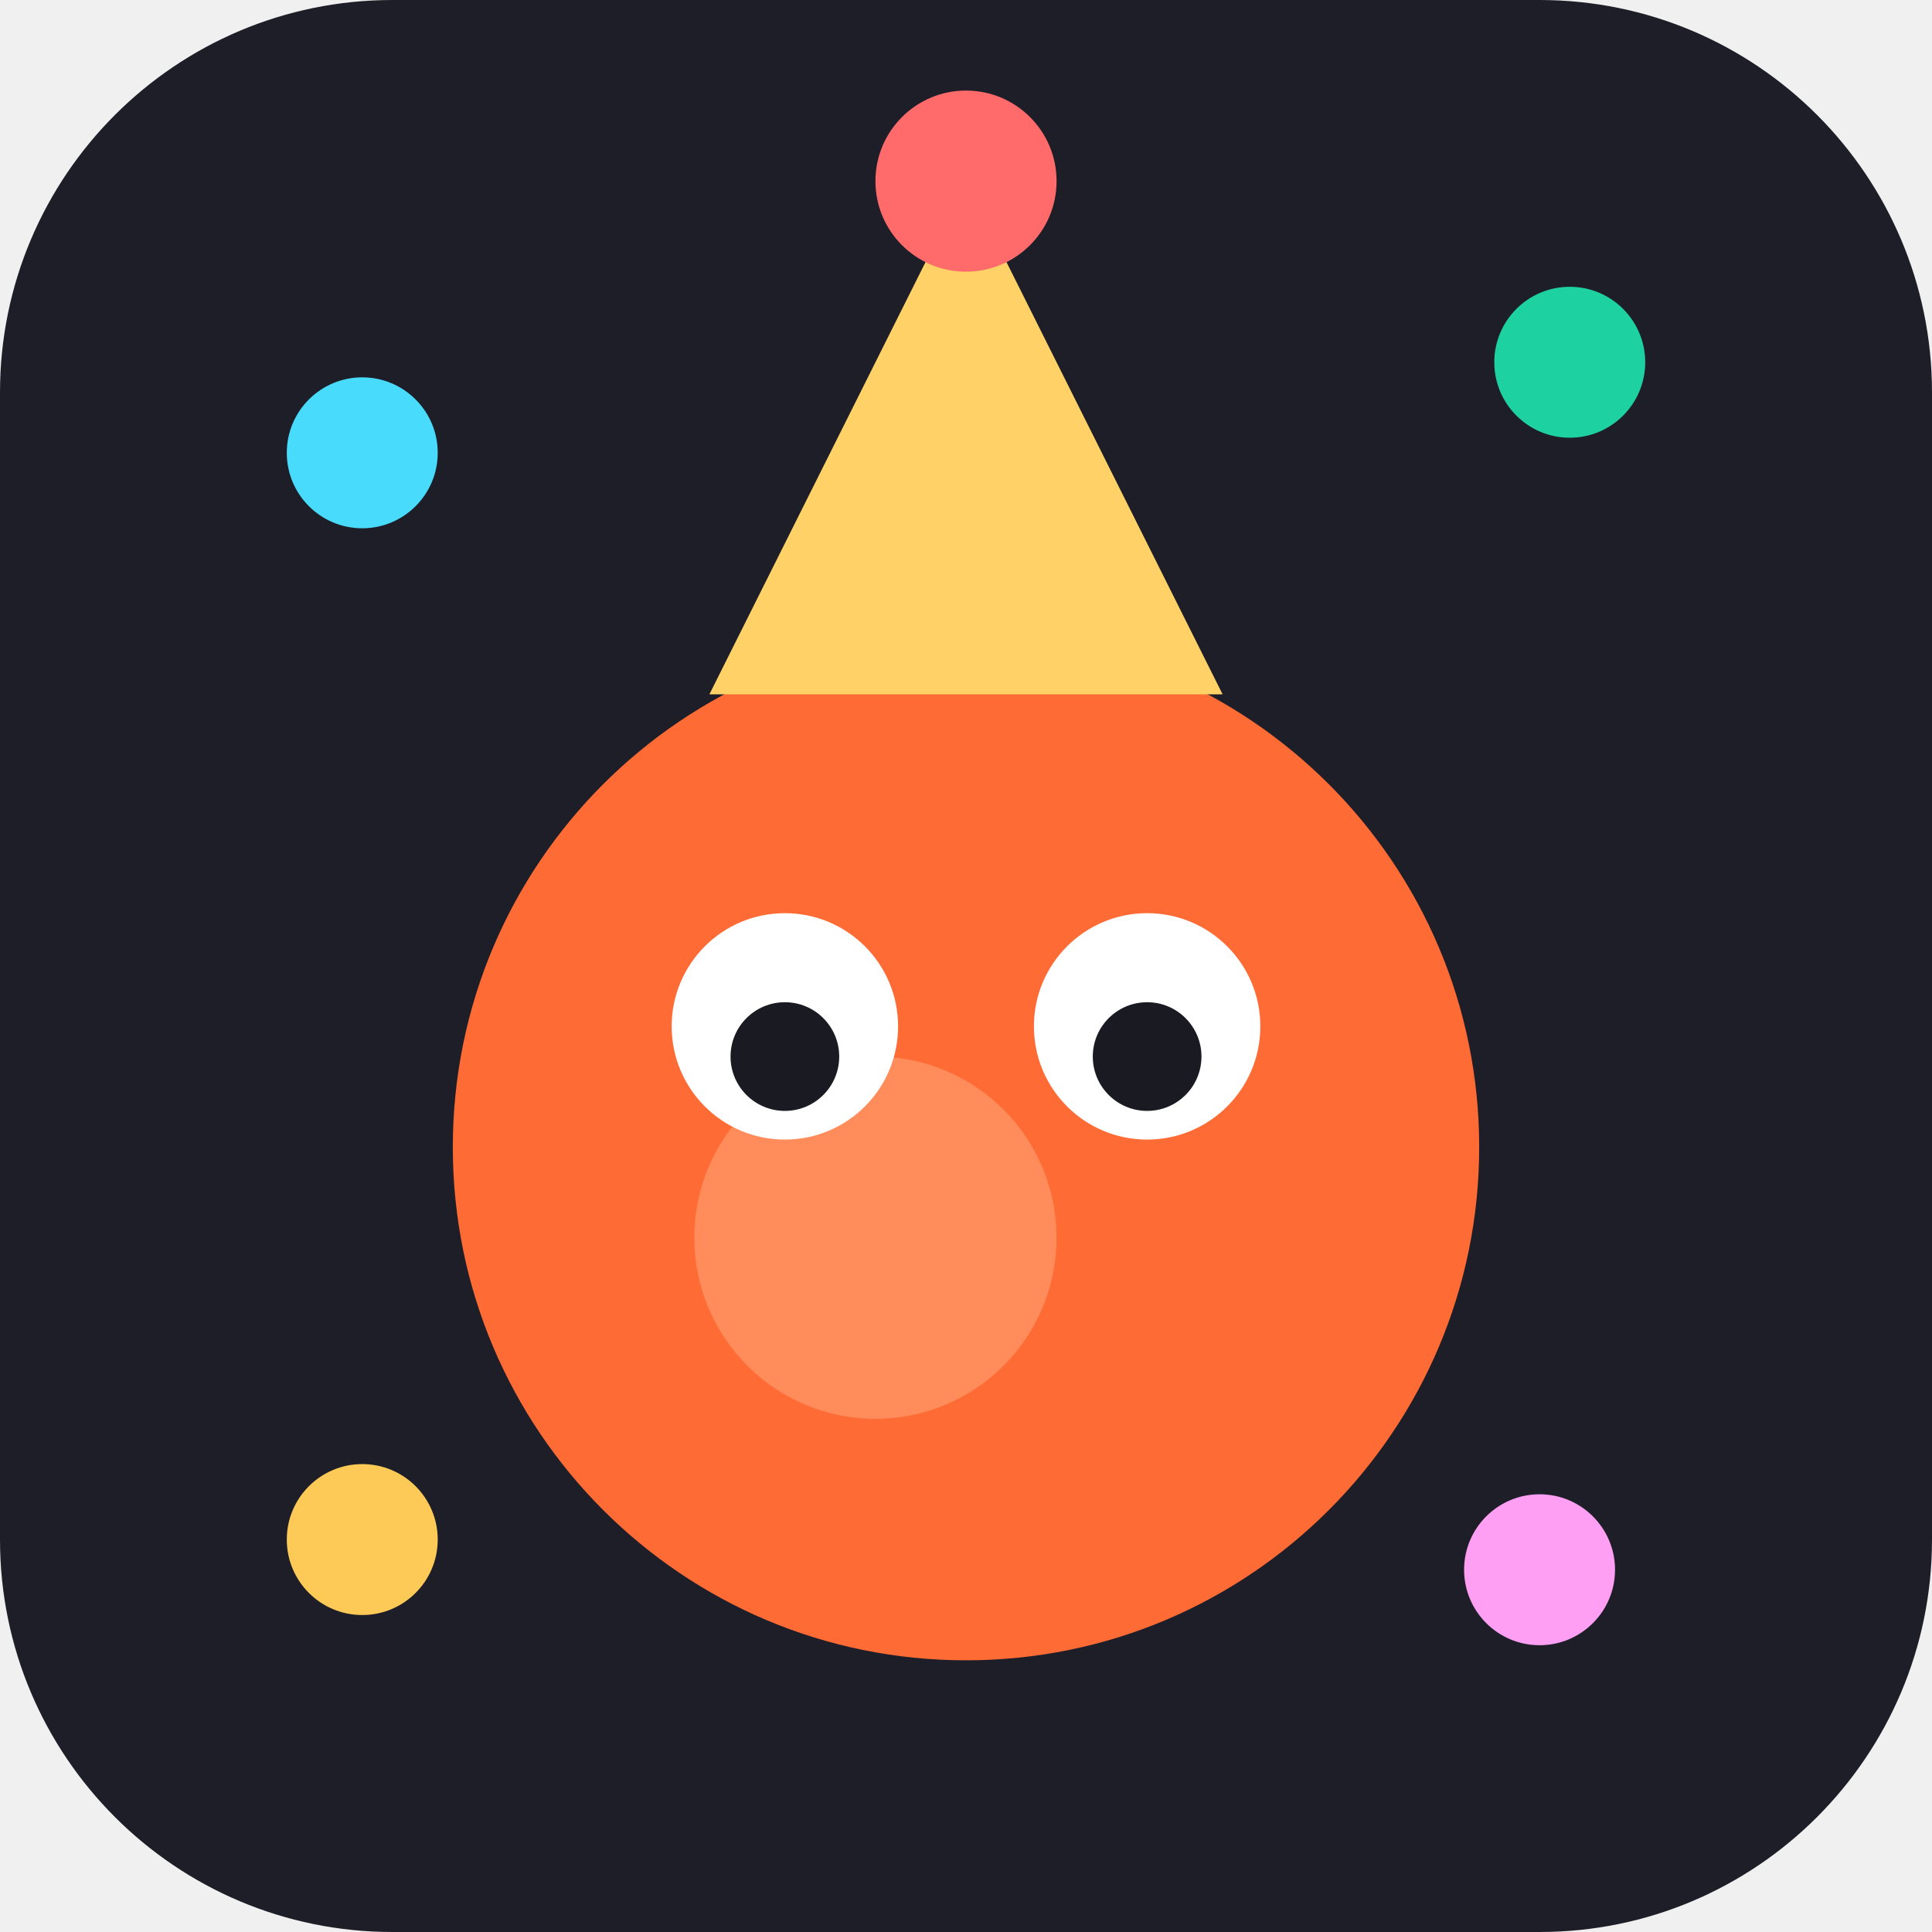
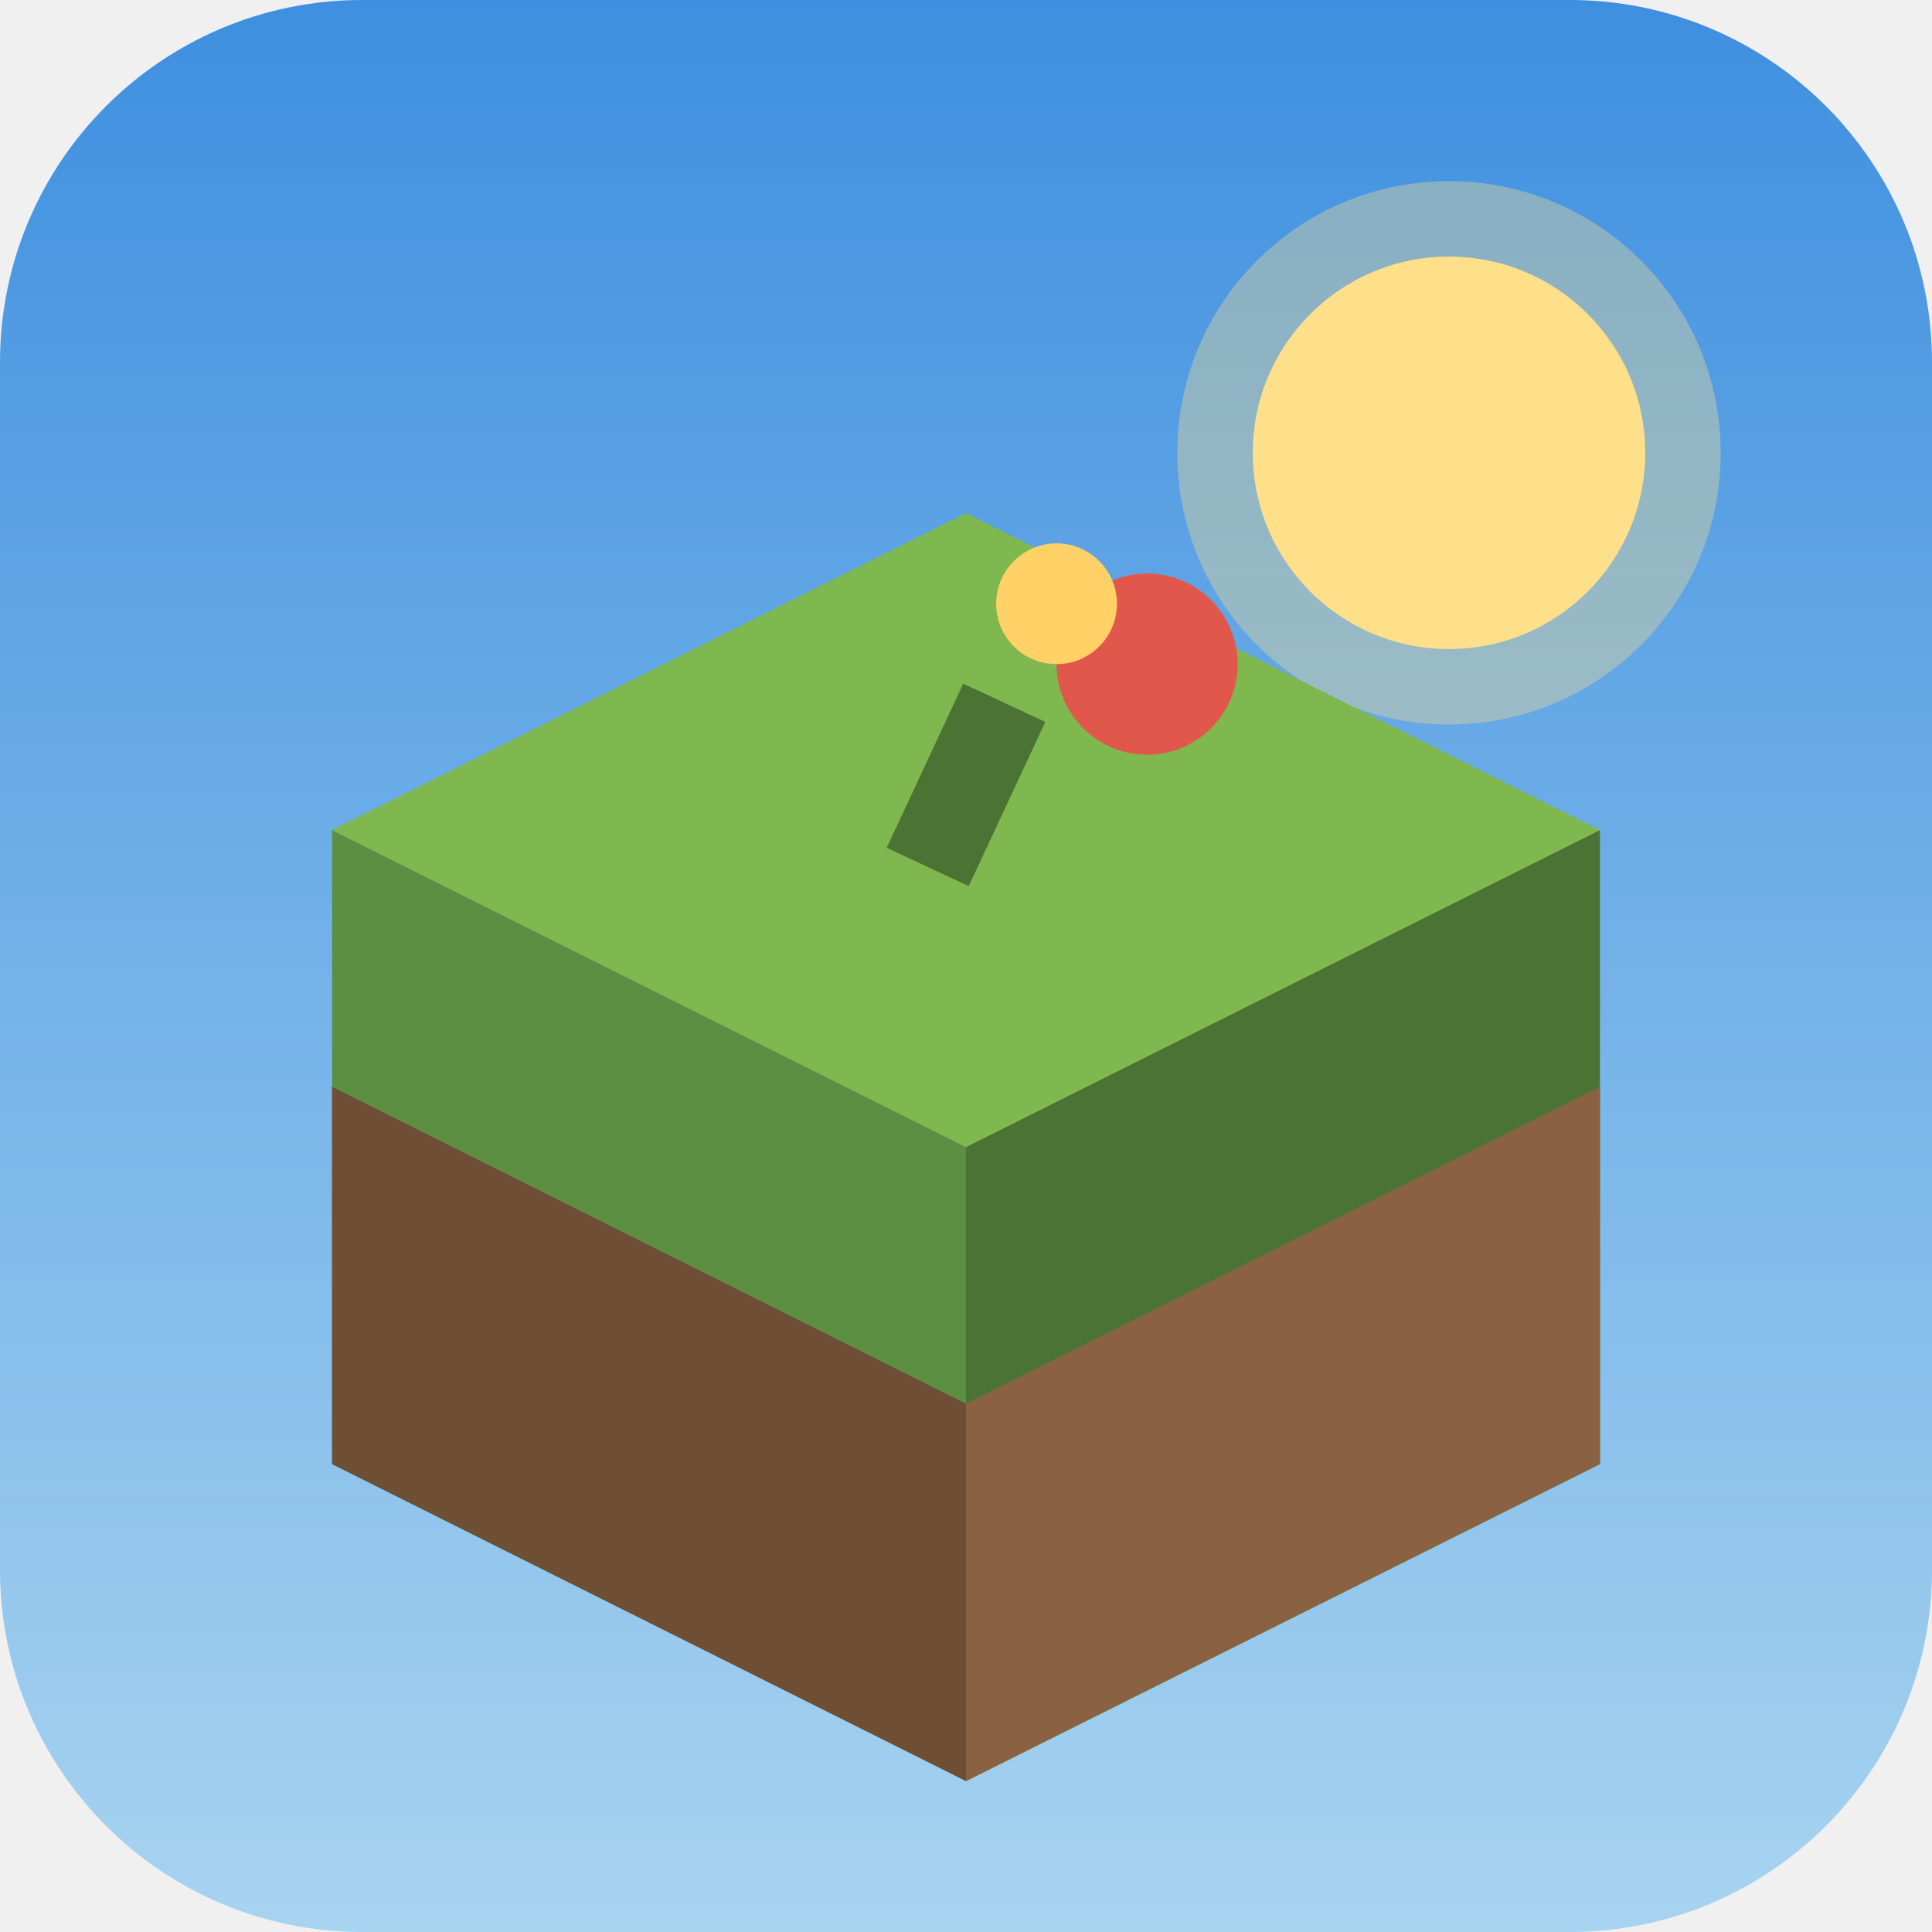
<svg xmlns="http://www.w3.org/2000/svg" width="128" height="128" viewBox="0 0 128 128">
-   <rect width="128" height="128" rx="26" fill="#1e1e28" />
-   <circle cx="24" cy="30" r="5" fill="#48dbfb" />
-   <circle cx="104" cy="24" r="5" fill="#1dd1a1" />
-   <circle cx="102" cy="104" r="5" fill="#ff9ff3" />
-   <circle cx="24" cy="102" r="5" fill="#feca57" />
-   <circle cx="64" cy="76" r="34" fill="#ff6b35" />
-   <circle cx="58" cy="82" r="12" fill="#ff8c5a" />
-   <circle cx="52" cy="68" r="7.5" fill="#ffffff" />
-   <circle cx="76" cy="68" r="7.5" fill="#ffffff" />
-   <circle cx="52" cy="70" r="3.6" fill="#1a1a22" />
-   <circle cx="76" cy="70" r="3.6" fill="#1a1a22" />
-   <polygon points="64,12 47,46 81,46" fill="#ffd166" />
-   <circle cx="64" cy="12" r="6" fill="#ff6b6b" />
+   <defs>
+     <linearGradient id="sky" x1="0" y1="0" x2="0" y2="1">
+       <stop offset="0" stop-color="#3e8fe0" />
+       <stop offset="1" stop-color="#a8d4f0" />
+     </linearGradient>
+   </defs>
+   <rect width="128" height="128" rx="24" fill="url(#sky)" />
+   <circle cx="96" cy="30" r="13" fill="#ffe08a" />
+   <circle cx="96" cy="30" r="18" fill="#ffe08a" opacity="0.35" />
+   <polygon points="64,34 106,55 64,76 22,55" fill="#7fb84e" />
+   <polygon points="22,55 64,76 64,118 22,97" fill="#5d8f43" />
+   <polygon points="106,55 64,76 64,118 106,97" fill="#4a7334" />
+   <polygon points="106,72 64,93 64,118 106,97" fill="#8a6242" />
+   <polygon points="22,72 64,93 64,118 22,97" fill="#6e4f36" />
+   <rect x="61" y="46" width="6" height="12" fill="#4a7334" transform="rotate(25 64 52)" />
+   <circle cx="76" cy="44" r="6" fill="#e2574c" />
+   <circle cx="70" cy="40" r="4" fill="#ffd166" />
</svg>
